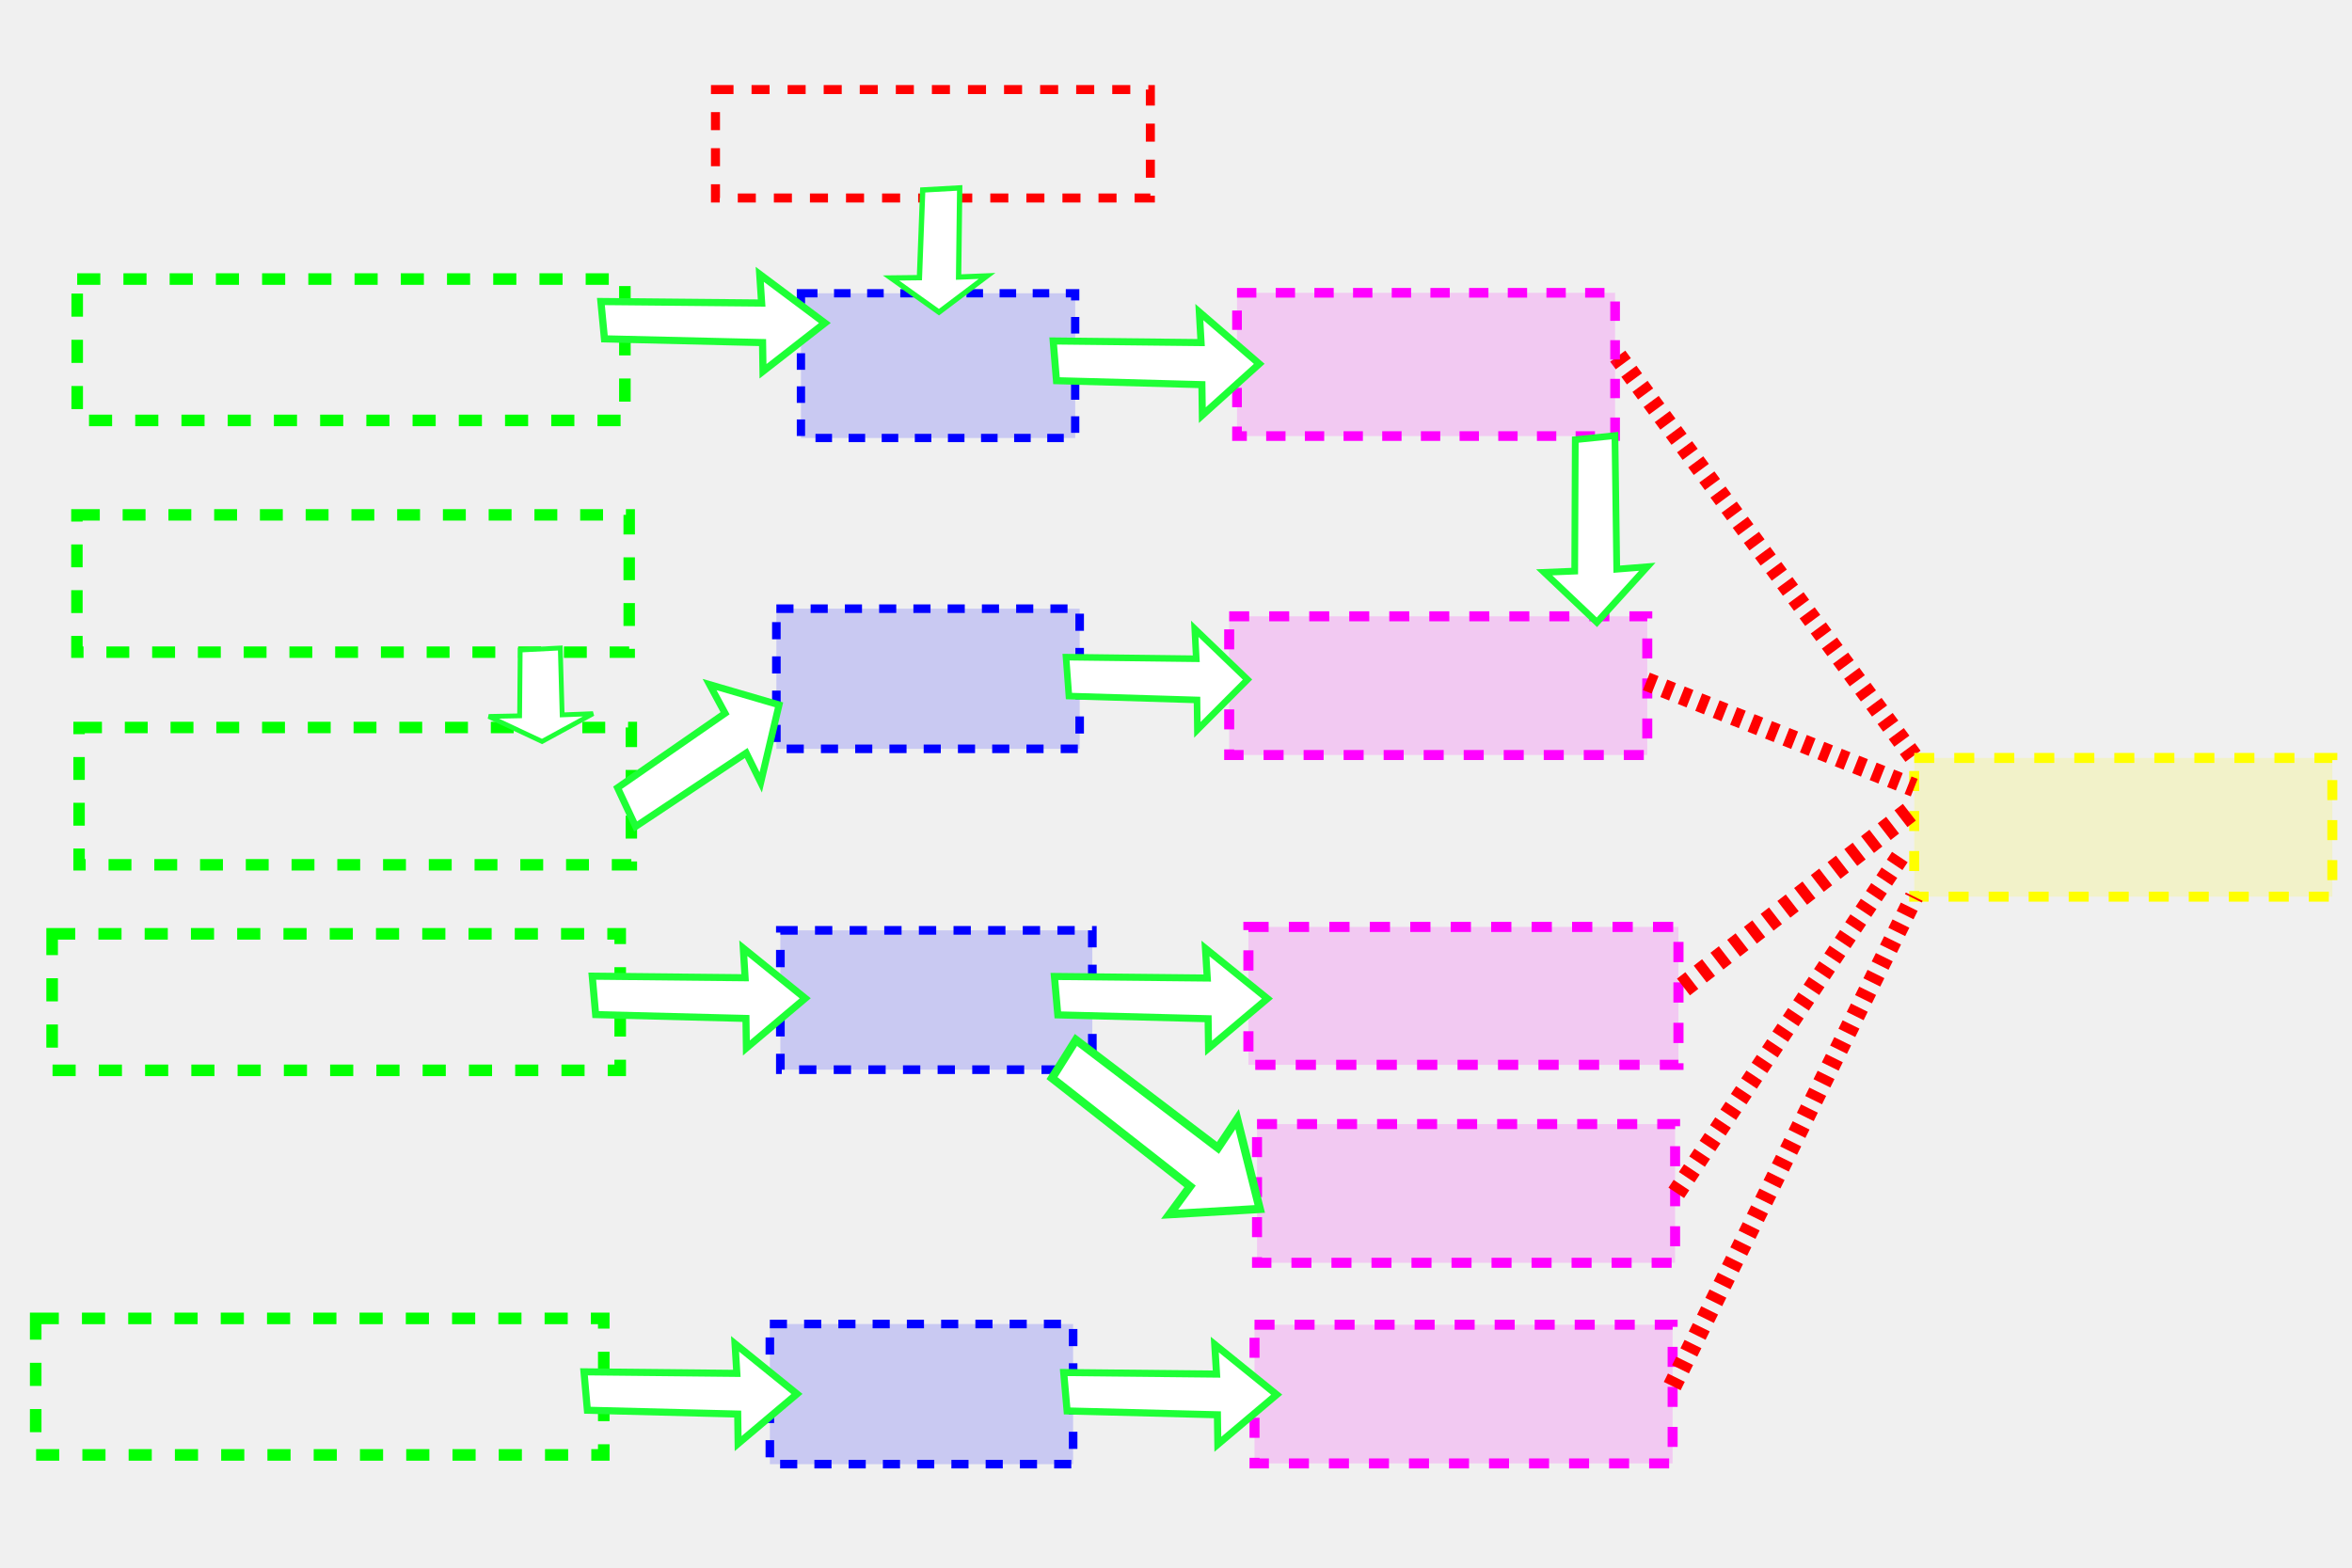
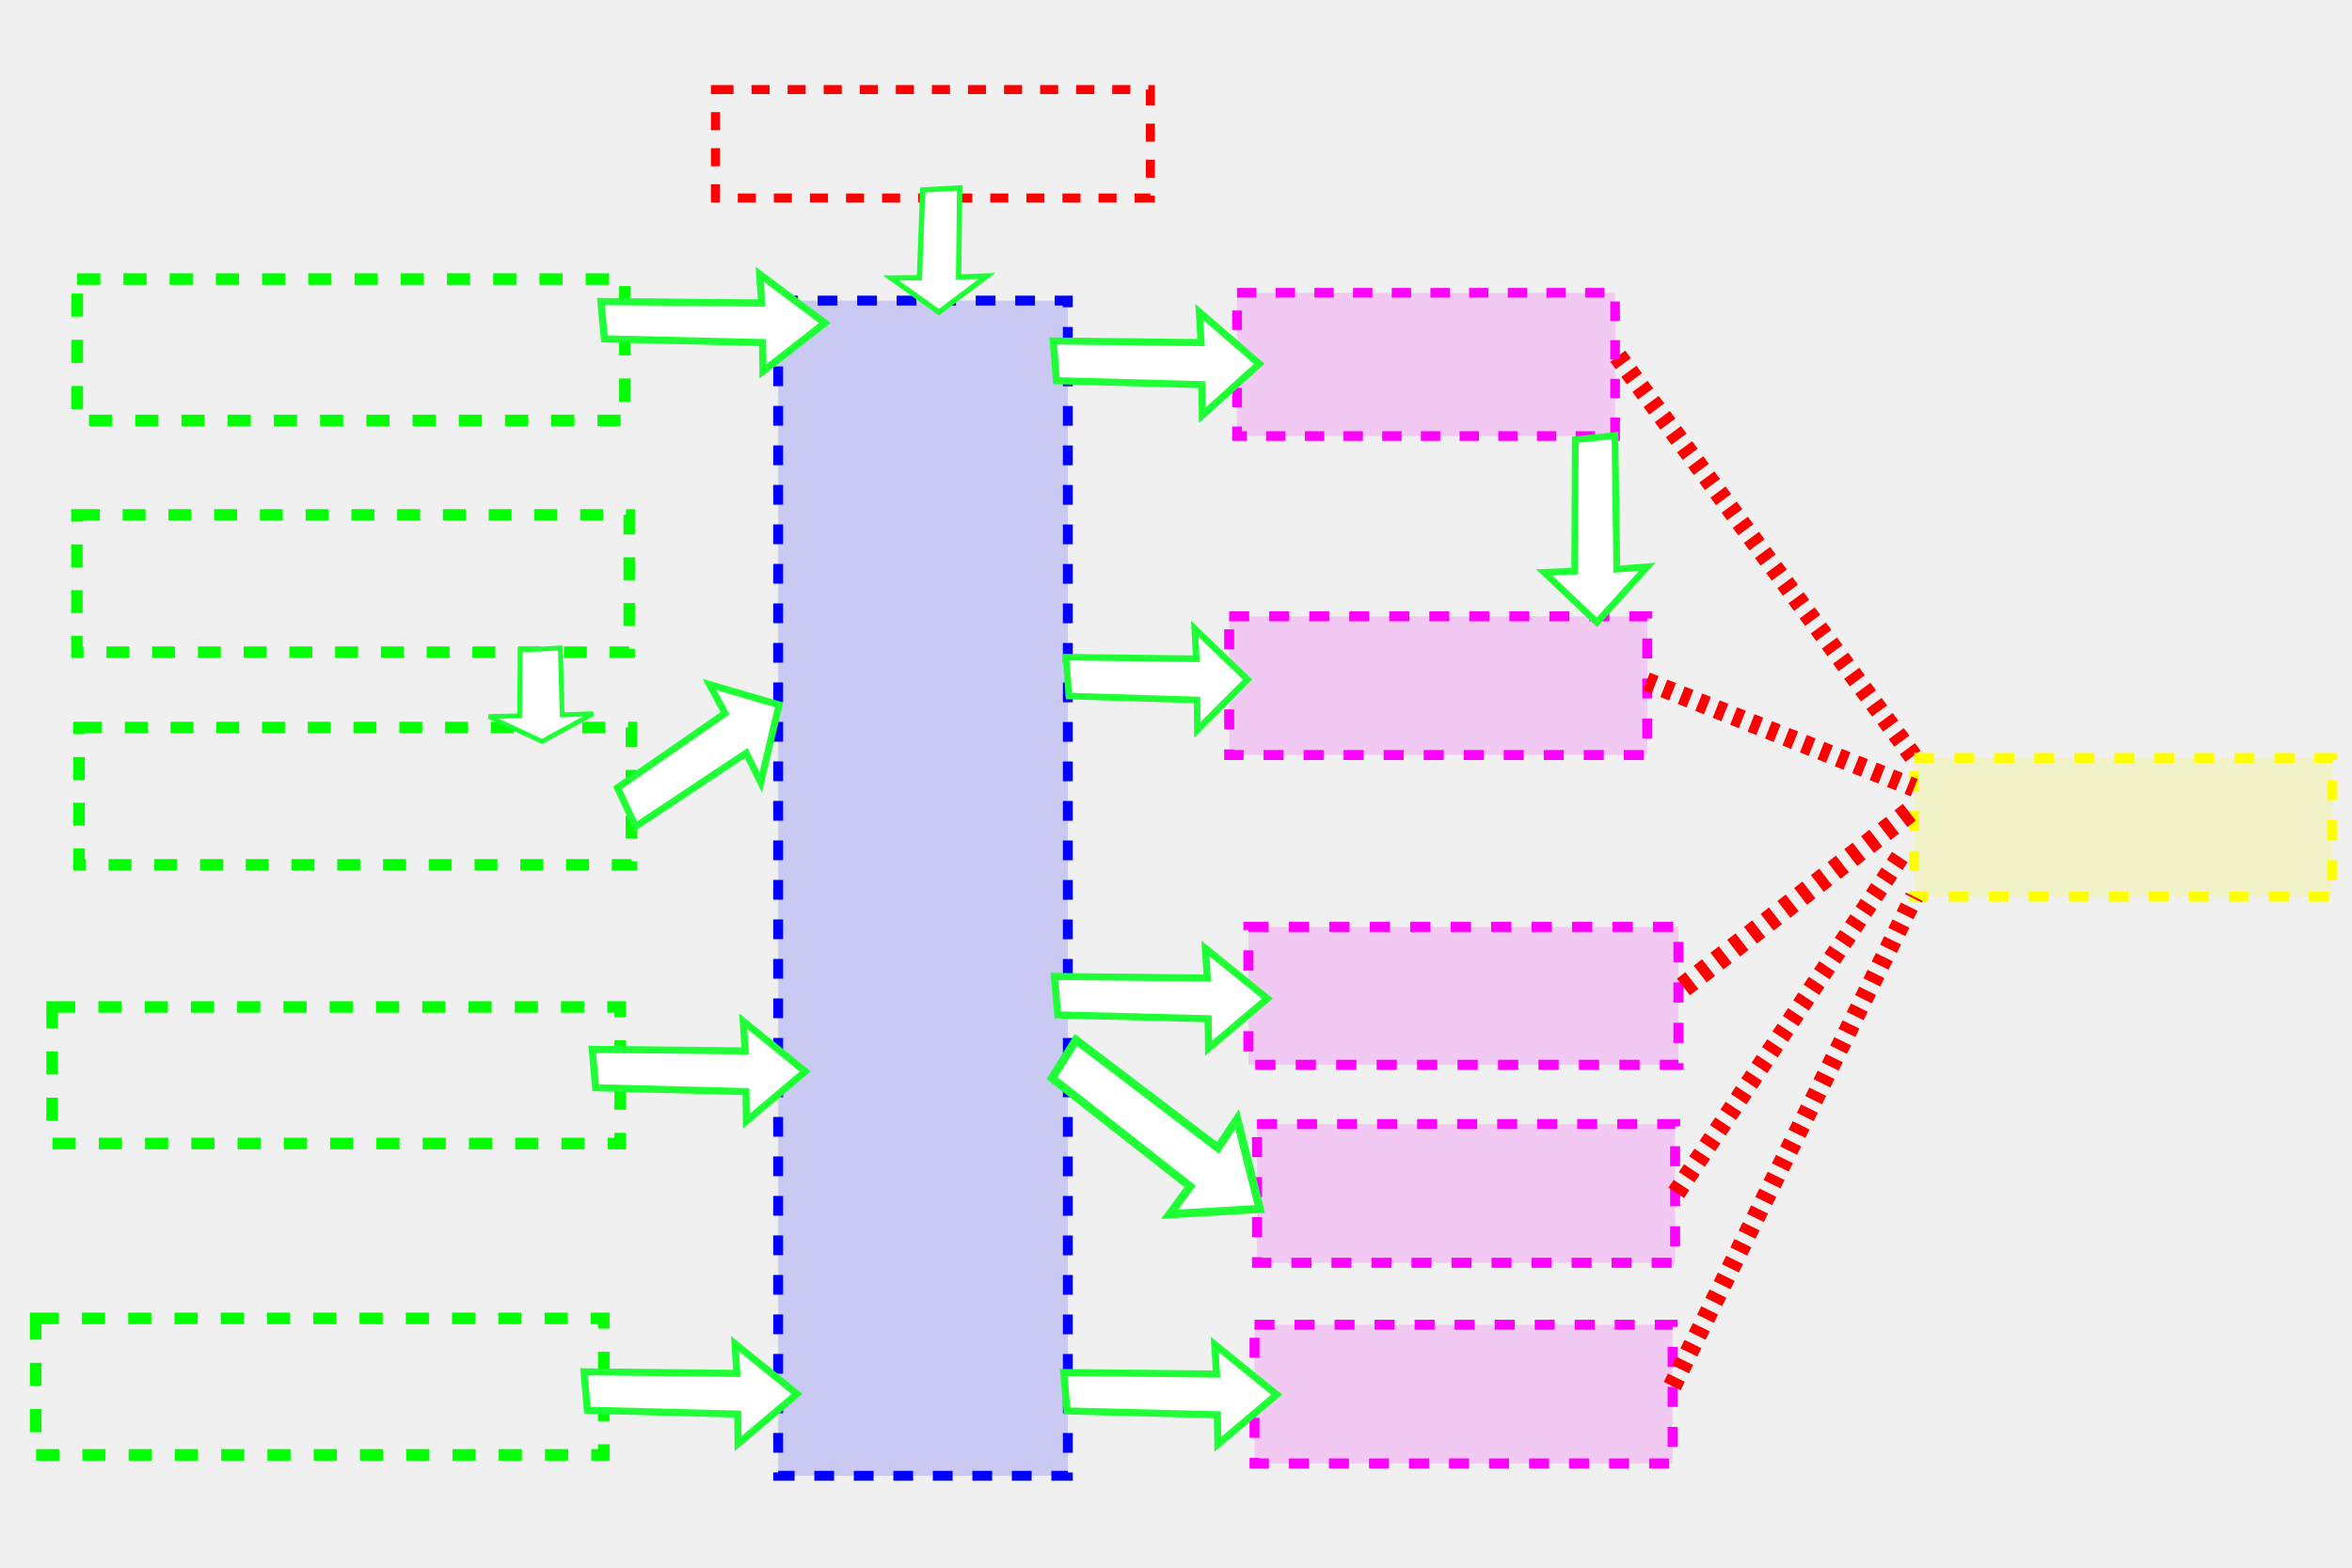
<svg xmlns="http://www.w3.org/2000/svg" xmlns:ns1="http://www.openswatchbook.org/uri/2009/osb" xmlns:xlink="http://www.w3.org/1999/xlink" width="900" height="600" viewBox="0 0 238.125 158.75" version="1.1" id="svg5212">
  <defs id="defs5206">
    <marker orient="auto" refY="0" refX="0" id="Arrow2Lstart" style="overflow:visible">
      <path id="path9846" style="fill:#ffffff;fill-opacity:1;fill-rule:evenodd;stroke:#ff0000;stroke-width:0.625;stroke-linejoin:round;stroke-opacity:1" d="M 8.719,4.034 -2.207,0.016 8.719,-4.002 c -1.745,2.372 -1.735,5.617 -6e-7,8.035 z" transform="matrix(1.1,0,0,1.1,1.1,0)" />
    </marker>
    <marker orient="auto" refY="0" refX="0" id="marker10448" style="overflow:visible">
      <path id="path10446" d="M 0,0 5,-5 -12.5,0 5,5 Z" style="fill:#ffffff;fill-opacity:1;fill-rule:evenodd;stroke:#ff0000;stroke-width:1pt;stroke-opacity:1" transform="matrix(0.8,0,0,0.8,10,0)" />
    </marker>
    <marker orient="auto" refY="0" refX="0" id="Arrow1Lstart" style="overflow:visible">
      <path id="path9828" d="M 0,0 5,-5 -12.5,0 5,5 Z" style="fill:#ffffff;fill-opacity:1;fill-rule:evenodd;stroke:#ff0000;stroke-width:1pt;stroke-opacity:1" transform="matrix(0.8,0,0,0.8,10,0)" />
    </marker>
    <linearGradient id="linearGradient5786" ns1:paint="solid">
      <stop style="stop-color:#ffffff;stop-opacity:1;" offset="0" id="stop5784" />
    </linearGradient>
    <linearGradient id="linearGradient5780" ns1:paint="solid">
      <stop style="stop-color:#0000ff;stop-opacity:1;" offset="0" id="stop5778" />
    </linearGradient>
    <linearGradient id="linearGradient4993" ns1:paint="solid">
      <stop style="stop-color:#d13030;stop-opacity:1;" offset="0" id="stop4991" />
    </linearGradient>
    <linearGradient xlink:href="#linearGradient4651" id="linearGradient4653-1-50" x1="118.168" y1="168.868" x2="177.285" y2="168.868" gradientUnits="userSpaceOnUse" gradientTransform="matrix(0.3844877,0.0051722,0.01400809,0.3417258,13.06401,0.6110382)" />
    <linearGradient id="linearGradient4651" ns1:paint="solid">
      <stop style="stop-color:#1eff36;stop-opacity:1;" offset="0" id="stop4649" />
    </linearGradient>
    <linearGradient xlink:href="#linearGradient4651" id="linearGradient4653-1-50-2" x1="118.168" y1="168.868" x2="177.285" y2="168.868" gradientUnits="userSpaceOnUse" gradientTransform="matrix(-0.00412572,0.213302,-0.3385431,0.00864813,152.9003,18.83872)" />
    <linearGradient xlink:href="#linearGradient4651" id="linearGradient4653-1-50-27" x1="118.168" y1="168.868" x2="177.285" y2="168.868" gradientUnits="userSpaceOnUse" gradientTransform="matrix(0.3537192,0.00550319,0.0128871,0.3635945,62.67819,0.9982816)" />
    <linearGradient xlink:href="#linearGradient4651" id="linearGradient4653-1-50-3" x1="118.168" y1="168.868" x2="177.285" y2="168.868" gradientUnits="userSpaceOnUse" gradientTransform="matrix(0.00280589,0.1600286,-0.3674418,0.01090481,116.3598,71.36512)" />
    <linearGradient xlink:href="#linearGradient4651" id="linearGradient4653-1-50-3-2" x1="118.168" y1="168.868" x2="177.285" y2="168.868" gradientUnits="userSpaceOnUse" gradientTransform="matrix(0.3115469,0.00539194,0.01135063,0.3562441,69.2172,34.2279)" />
    <linearGradient xlink:href="#linearGradient4651" id="linearGradient4653-1-50-3-4" x1="118.168" y1="168.868" x2="177.285" y2="168.868" gradientUnits="userSpaceOnUse" gradientTransform="matrix(0.2636913,-0.1773297,-0.1786025,-0.3460918,62.30538,187.611)" />
    <linearGradient xlink:href="#linearGradient4651" id="linearGradient4653-1-50-3-3" x1="118.168" y1="168.868" x2="177.285" y2="168.868" gradientUnits="userSpaceOnUse" gradientTransform="matrix(0.00277395,0.3195921,-0.3632599,0.02177792,222.4554,29.20685)" />
-     <linearGradient xlink:href="#linearGradient4651" id="linearGradient4653-1-50-37" x1="118.168" y1="168.868" x2="177.285" y2="168.868" gradientUnits="userSpaceOnUse" gradientTransform="matrix(0.3656034,0.00532319,0.01332007,0.3517016,14.53397,67.28352)" />
+     <linearGradient xlink:href="#linearGradient4651" id="linearGradient4653-1-50-37" x1="118.168" y1="168.868" x2="177.285" y2="168.868" gradientUnits="userSpaceOnUse" gradientTransform="matrix(0.3656034,0.00532319,0.01332007,0.3517016,14.53397,74.69186)" />
    <linearGradient xlink:href="#linearGradient4651" id="linearGradient4653-1-50-37-3" x1="118.168" y1="168.868" x2="177.285" y2="168.868" gradientUnits="userSpaceOnUse" gradientTransform="matrix(0.3656034,0.00532319,0.01332007,0.3517016,61.32497,67.31271)" />
    <linearGradient xlink:href="#linearGradient4651" id="linearGradient4653-1-50-37-3-8" x1="118.168" y1="168.868" x2="177.285" y2="168.868" gradientUnits="userSpaceOnUse" gradientTransform="matrix(0.338621,0.2597373,-0.2356963,0.3369274,107.3344,46.05372)" />
    <linearGradient xlink:href="#linearGradient4651" id="linearGradient4653-1-50-37-0" x1="118.168" y1="168.868" x2="177.285" y2="168.868" gradientUnits="userSpaceOnUse" gradientTransform="matrix(0.3656034,0.00532319,0.01332007,0.3517016,13.69819,107.3467)" />
    <linearGradient xlink:href="#linearGradient4651" id="linearGradient4653-1-50-37-3-2" x1="118.168" y1="168.868" x2="177.285" y2="168.868" gradientUnits="userSpaceOnUse" gradientTransform="matrix(0.3656034,0.00532319,0.01332007,0.3517016,62.26555,107.4185)" />
  </defs>
  <g id="layer1" transform="translate(0,-138.25)">
    <rect style="fill:none;fill-opacity:0.267;stroke:#ff0000;stroke-width:0.913;stroke-miterlimit:4;stroke-dasharray:1.826, 1.826;stroke-dashoffset:0" id="rect5776-1-92" width="44.029" height="10.98" x="72.437" y="147.32" />
    <flowRoot xml:space="preserve" id="flowRoot8455" style="font-style:normal;font-weight:normal;font-size:40px;line-height:125%;font-family:sans-serif;letter-spacing:0px;word-spacing:0px;fill:#000000;fill-opacity:1;stroke:none;stroke-width:1px;stroke-linecap:butt;stroke-linejoin:miter;stroke-opacity:1" transform="matrix(0.1971231,0,0,0.2180228,48.95109,134.4275)">
      <flowRegion id="flowRegion8457">
        <rect id="rect8459" width="189.909" height="82.833" x="127.279" y="58.553" />
      </flowRegion>
      <flowPara id="flowPara8461" style="font-size:26.667px;text-align:center;text-anchor:middle;fill:#ffffff">C SYMBOLS</flowPara>
    </flowRoot>
    <path style="display:inline;fill:none;fill-rule:evenodd;stroke:#ff0000;stroke-width:1.9;stroke-linecap:butt;stroke-linejoin:miter;stroke-miterlimit:1.2;stroke-dasharray:0.95, 0.95;stroke-dashoffset:0;stroke-opacity:1" d="m 163.786,174.318 30.017,40.684" id="path9826-5" />
    <rect style="fill:none;fill-opacity:0.267;stroke:#00ff00;stroke-width:1.17;stroke-miterlimit:4;stroke-dasharray:2.34, 2.34;stroke-dashoffset:0;stroke-opacity:1" id="rect5776-1-92-2-3" width="55.45" height="14.315" x="7.816" y="166.508" />
    <flowRoot xml:space="preserve" id="flowRoot8455-8-6" style="font-style:normal;font-weight:normal;font-size:40px;line-height:69.8%;font-family:sans-serif;letter-spacing:0px;word-spacing:0px;fill:#000000;fill-opacity:1;stroke:none;stroke-width:1px;stroke-linecap:butt;stroke-linejoin:miter;stroke-opacity:1" transform="matrix(0.2332458,0,0,0.2180228,-21.16989,154.6686)">
      <flowRegion id="flowRegion8457-9-7" style="line-height:69.8%">
        <rect id="rect8459-7-5" width="243.909" height="109.833" x="127.279" y="58.553" style="line-height:69.8%" />
      </flowRegion>
      <flowPara id="flowPara8461-3-35" style="font-size:26.667px;line-height:69.8%;text-align:center;text-anchor:middle;fill:#ffffff">DOMAIN DECLARATIONS</flowPara>
    </flowRoot>
-     <rect style="fill:#0000ff;fill-opacity:0.161;stroke:#0000ff;stroke-width:0.838;stroke-miterlimit:4;stroke-dasharray:1.676, 1.676;stroke-dashoffset:0;stroke-opacity:1" id="rect5776-1-92-2-3-6" width="27.767" height="14.656" x="81.089" y="167.947" />
-     <flowRoot xml:space="preserve" id="flowRoot5086" style="font-style:normal;font-weight:normal;font-size:40px;line-height:125%;font-family:sans-serif;letter-spacing:0px;word-spacing:0px;fill:#000000;fill-opacity:1;stroke:none;stroke-width:1px;stroke-linecap:butt;stroke-linejoin:miter;stroke-opacity:1" transform="matrix(0.1971231,0,0,0.2180228,14.44755,140.6096)">
+     <rect style="fill:#0000ff;fill-opacity:0.161;stroke:#0000ff;stroke-width:1;stroke-miterlimit:4;stroke-dasharray:2,2;stroke-dashoffset:0;stroke-opacity:1" id="rect5776-1-92-2-3-6" width="29.328" height="119.005" x="78.785" y="168.69" />
+     <flowRoot xml:space="preserve" id="flowRoot5086" style="font-style:normal;font-weight:normal;font-size:40px;line-height:125%;font-family:sans-serif;letter-spacing:0px;word-spacing:0px;fill:#000000;fill-opacity:1;stroke:none;stroke-width:1px;stroke-linecap:butt;stroke-linejoin:miter;stroke-opacity:1" transform="matrix(0.1971231,0,0,0.2180228,14.18296,193.5263)">
      <flowRegion id="flowRegion5088">
        <rect id="rect5090" width="140" height="83" x="379" y="134" />
      </flowRegion>
      <flowPara id="flowPara5092" style="fill:#ffffff">prj</flowPara>
    </flowRoot>
    <rect style="fill:#ff00ff;fill-opacity:0.161;stroke:#ff00ff;stroke-width:0.979;stroke-miterlimit:4;stroke-dasharray:1.958, 1.958;stroke-dashoffset:0;stroke-opacity:1" id="rect5776-1-92-2-3-6-3" width="38.278" height="14.508" x="125.24" y="167.899" />
    <flowRoot xml:space="preserve" id="flowRoot8455-8-6-6" style="font-style:normal;font-weight:normal;font-size:40px;line-height:69.8%;font-family:sans-serif;letter-spacing:0px;word-spacing:0px;fill:#000000;fill-opacity:1;stroke:none;stroke-width:1px;stroke-linecap:butt;stroke-linejoin:miter;stroke-opacity:1" transform="matrix(0.1971231,0,0,0.2180228,106.6077,156.0552)">
      <flowRegion id="flowRegion8457-9-7-0" style="line-height:69.8%">
        <rect id="rect8459-7-5-6" width="114.909" height="63.833" x="127.279" y="58.553" style="line-height:69.8%" />
      </flowRegion>
      <flowPara id="flowPara8461-3-35-2" style="font-size:26.667px;line-height:69.8%;text-align:center;text-anchor:middle;fill:#ffffff">LINKER SCRIPT</flowPara>
    </flowRoot>
    <rect style="fill:none;fill-opacity:0.267;stroke:#00ff00;stroke-width:1.158;stroke-miterlimit:4;stroke-dasharray:2.316, 2.316;stroke-dashoffset:0;stroke-opacity:1" id="rect5776-1-92-2-3-61" width="55.915" height="13.904" x="7.787" y="190.387" />
    <flowRoot xml:space="preserve" id="flowRoot8455-8-6-8" style="font-style:normal;font-weight:normal;font-size:40px;line-height:69.8%;font-family:sans-serif;letter-spacing:0px;word-spacing:0px;fill:#000000;fill-opacity:1;stroke:none;stroke-width:1px;stroke-linecap:butt;stroke-linejoin:miter;stroke-opacity:1" transform="matrix(0.2179888,0,0,0.211094,-18.27703,178.9457)">
      <flowRegion id="flowRegion8457-9-7-7" style="line-height:69.8%">
        <rect id="rect8459-7-5-9" width="243.909" height="109.833" x="127.279" y="58.553" style="line-height:69.8%" />
      </flowRegion>
      <flowPara id="flowPara8461-3-35-20" style="font-size:26.667px;line-height:69.8%;text-align:center;text-anchor:middle;fill:#ffffff">DOMAIN ASSOCIATIONS</flowPara>
-     </flowRoot>
-     <rect style="fill:#0000ff;fill-opacity:0.161;stroke:#0000ff;stroke-width:0.867;stroke-miterlimit:4;stroke-dasharray:1.734, 1.734;stroke-dashoffset:0;stroke-opacity:1" id="rect5776-1-92-2-3-6-2" width="30.706" height="14.191" x="78.603" y="199.888" />
-     <flowRoot xml:space="preserve" id="flowRoot5086-9" style="font-style:normal;font-weight:normal;font-size:40px;line-height:125%;font-family:sans-serif;letter-spacing:0px;word-spacing:0px;fill:#000000;fill-opacity:1;stroke:none;stroke-width:1px;stroke-linecap:butt;stroke-linejoin:miter;stroke-opacity:1" transform="matrix(0.2179888,0,0,0.211094,5.567525,173.199)">
-       <flowRegion id="flowRegion5088-2">
-         <rect id="rect5090-2" width="140" height="83" x="379" y="134" />
-       </flowRegion>
-       <flowPara id="flowPara5092-8" style="fill:#ffffff">prj</flowPara>
    </flowRoot>
    <rect style="fill:#ff00ff;fill-opacity:0.161;stroke:#ff00ff;stroke-width:1.013;stroke-miterlimit:4;stroke-dasharray:2.026, 2.026;stroke-dashoffset:0;stroke-opacity:1" id="rect5776-1-92-2-3-6-3-9" width="42.329" height="14.047" x="124.447" y="200.659" />
    <flowRoot xml:space="preserve" id="flowRoot8455-8-6-6-7" style="font-style:normal;font-weight:normal;font-size:40px;line-height:69.8%;font-family:sans-serif;letter-spacing:0px;word-spacing:0px;fill:#000000;fill-opacity:1;stroke:none;stroke-width:1px;stroke-linecap:butt;stroke-linejoin:miter;stroke-opacity:1" transform="matrix(0.2179888,0,0,0.211094,99.70036,189.1915)">
      <flowRegion id="flowRegion8457-9-7-0-3" style="line-height:69.8%">
        <rect id="rect8459-7-5-6-6" width="161.422" height="62.315" x="127.279" y="58.553" style="line-height:69.8%" />
      </flowRegion>
      <flowPara id="flowPara8461-3-35-2-1" style="font-size:26.667px;line-height:69.8%;text-align:center;text-anchor:middle;fill:#ffffff">MPU INIT CODE</flowPara>
    </flowRoot>
    <rect style="fill:none;fill-opacity:0.267;stroke:#00ff00;stroke-width:1.158;stroke-miterlimit:4;stroke-dasharray:2.316, 2.316;stroke-dashoffset:0;stroke-opacity:1" id="rect5776-1-92-2-3-61-1" width="55.915" height="13.904" x="8.005" y="211.918" />
    <flowRoot xml:space="preserve" id="flowRoot8455-8-6-8-9" style="font-style:normal;font-weight:normal;font-size:40px;line-height:69.8%;font-family:sans-serif;letter-spacing:0px;word-spacing:0px;fill:#000000;fill-opacity:1;stroke:none;stroke-width:1px;stroke-linecap:butt;stroke-linejoin:miter;stroke-opacity:1" transform="matrix(0.2179888,0,0,0.211094,-18.05904,200.4772)">
      <flowRegion id="flowRegion8457-9-7-7-4" style="line-height:69.8%">
        <rect id="rect8459-7-5-9-7" width="243.909" height="109.833" x="127.279" y="58.553" style="line-height:69.8%" />
      </flowRegion>
      <flowPara id="flowPara8461-3-35-20-8" style="font-size:26.667px;line-height:69.8%;text-align:center;text-anchor:middle;fill:#ffffff">TASK DECLARATIONS</flowPara>
    </flowRoot>
    <flowRoot xml:space="preserve" id="flowRoot5086-9-0" style="font-style:normal;font-weight:normal;font-size:40px;line-height:125%;font-family:sans-serif;letter-spacing:0px;word-spacing:0px;fill:#000000;fill-opacity:1;stroke:none;stroke-width:1px;stroke-linecap:butt;stroke-linejoin:miter;stroke-opacity:1" transform="matrix(0.2179888,0,0,0.211094,51.82145,155.9588)">
      <flowRegion id="flowRegion5088-2-6">
        <rect id="rect5090-2-3" width="109.933" height="69.63" x="400" y="136" />
      </flowRegion>
      <flowPara id="flowPara5092-8-2" style="font-size:21.333px;fill:#ffffff">symbols</flowPara>
    </flowRoot>
-     <rect style="fill:none;fill-opacity:0.267;stroke:#00ff00;stroke-width:1.171;stroke-miterlimit:4;stroke-dasharray:2.342, 2.342;stroke-dashoffset:0;stroke-opacity:1" id="rect5776-1-92-2-3-61-1-0" width="57.514" height="13.823" x="5.278" y="232.814" />
-     <flowRoot xml:space="preserve" id="flowRoot8455-8-6-8-9-6" style="font-style:normal;font-weight:normal;font-size:40px;line-height:69.8%;font-family:sans-serif;letter-spacing:0px;word-spacing:0px;fill:#000000;fill-opacity:1;stroke:none;stroke-width:1px;stroke-linecap:butt;stroke-linejoin:miter;stroke-opacity:1" transform="matrix(0.2242225,0,0,0.209855,-21.53235,221.4402)">
+     <rect style="fill:none;fill-opacity:0.267;stroke:#00ff00;stroke-width:1.171;stroke-miterlimit:4;stroke-dasharray:2.342, 2.342;stroke-dashoffset:0;stroke-opacity:1" id="rect5776-1-92-2-3-61-1-0" width="57.514" height="13.823" x="5.278" y="240.222" />
+     <flowRoot xml:space="preserve" id="flowRoot8455-8-6-8-9-6" style="font-style:normal;font-weight:normal;font-size:40px;line-height:69.8%;font-family:sans-serif;letter-spacing:0px;word-spacing:0px;fill:#000000;fill-opacity:1;stroke:none;stroke-width:1px;stroke-linecap:butt;stroke-linejoin:miter;stroke-opacity:1" transform="matrix(0.2242225,0,0,0.209855,-21.53235,228.8486)">
      <flowRegion id="flowRegion8457-9-7-7-4-1" style="line-height:69.8%">
        <rect id="rect8459-7-5-9-7-5" width="243.909" height="109.833" x="127.279" y="58.553" style="line-height:69.8%" />
      </flowRegion>
      <flowPara id="flowPara8461-3-35-20-8-5" style="font-size:26.667px;line-height:69.8%;text-align:center;text-anchor:middle;fill:#ffffff">PROTECTION MODE</flowPara>
-     </flowRoot>
-     <rect style="fill:#0000ff;fill-opacity:0.161;stroke:#0000ff;stroke-width:0.877;stroke-miterlimit:4;stroke-dasharray:1.753, 1.753;stroke-dashoffset:0;stroke-opacity:1" id="rect5776-1-92-2-3-6-2-4" width="31.584" height="14.107" x="79.007" y="232.462" />
-     <flowRoot xml:space="preserve" id="flowRoot5086-9-7" style="font-style:normal;font-weight:normal;font-size:40px;line-height:125%;font-family:sans-serif;letter-spacing:0px;word-spacing:0px;fill:#000000;fill-opacity:1;stroke:none;stroke-width:1px;stroke-linecap:butt;stroke-linejoin:miter;stroke-opacity:1" transform="matrix(0.2242225,0,0,0.209855,3.882627,205.9294)">
-       <flowRegion id="flowRegion5088-2-65">
-         <rect id="rect5090-2-6" width="140" height="83" x="379" y="134" />
-       </flowRegion>
-       <flowPara id="flowPara5092-8-9" style="fill:#ffffff">prj</flowPara>
    </flowRoot>
    <rect style="fill:#ff00ff;fill-opacity:0.161;stroke:#ff00ff;stroke-width:1.024;stroke-miterlimit:4;stroke-dasharray:2.048, 2.048;stroke-dashoffset:0;stroke-opacity:1" id="rect5776-1-92-2-3-6-3-9-5" width="43.54" height="13.965" x="126.394" y="232.114" />
    <flowRoot xml:space="preserve" id="flowRoot8455-8-6-6-7-4" style="font-style:normal;font-weight:normal;font-size:40px;line-height:69.8%;font-family:sans-serif;letter-spacing:0px;word-spacing:0px;fill:#000000;fill-opacity:1;stroke:none;stroke-width:1px;stroke-linecap:butt;stroke-linejoin:miter;stroke-opacity:1" transform="matrix(0.2242225,0,0,0.209855,100.9399,220.7135)">
      <flowRegion id="flowRegion8457-9-7-0-3-7" style="line-height:69.8%">
        <rect id="rect8459-7-5-6-6-4" width="161.422" height="62.315" x="127.279" y="58.553" style="line-height:69.8%" />
      </flowRegion>
      <flowPara id="flowPara8461-3-35-2-1-4" style="font-size:26.667px;line-height:69.8%;text-align:center;text-anchor:middle;fill:#ffffff">API AUTO</flowPara>
      <flowPara style="font-size:26.667px;line-height:69.8%;text-align:center;text-anchor:middle;fill:#ffffff" id="flowPara5514">WRAPPING</flowPara>
    </flowRoot>
    <rect style="fill:#ff00ff;fill-opacity:0.161;stroke:#ff00ff;stroke-width:1.013;stroke-miterlimit:4;stroke-dasharray:2.026, 2.026;stroke-dashoffset:0;stroke-opacity:1" id="rect5776-1-92-2-3-6-3-9-8" width="42.329" height="14.047" x="127.265" y="252.078" />
    <flowRoot xml:space="preserve" id="flowRoot8455-8-6-6-7-43" style="font-style:normal;font-weight:normal;font-size:40px;line-height:69.8%;font-family:sans-serif;letter-spacing:0px;word-spacing:0px;fill:#000000;fill-opacity:1;stroke:none;stroke-width:1px;stroke-linecap:butt;stroke-linejoin:miter;stroke-opacity:1" transform="matrix(0.2179888,0,0,0.211094,102.5184,240.6109)">
      <flowRegion id="flowRegion8457-9-7-0-3-1" style="line-height:69.8%">
        <rect id="rect8459-7-5-6-6-49" width="161.422" height="62.315" x="127.279" y="58.553" style="line-height:69.8%" />
      </flowRegion>
      <flowPara id="flowPara8461-3-35-2-1-2" style="font-size:26.667px;line-height:69.8%;text-align:center;text-anchor:middle;fill:#ffffff">MPU DRIVER</flowPara>
-     </flowRoot>
-     <rect style="fill:#0000ff;fill-opacity:0.161;stroke:#0000ff;stroke-width:0.867;stroke-miterlimit:4;stroke-dasharray:1.734, 1.734;stroke-dashoffset:0;stroke-opacity:1" id="rect5776-1-92-2-3-6-2-0" width="30.706" height="14.191" x="77.942" y="272.325" />
-     <flowRoot xml:space="preserve" id="flowRoot5086-9-7-6" style="font-style:normal;font-weight:normal;font-size:40px;line-height:125%;font-family:sans-serif;letter-spacing:0px;word-spacing:0px;fill:#000000;fill-opacity:1;stroke:none;stroke-width:1px;stroke-linecap:butt;stroke-linejoin:miter;stroke-opacity:1" transform="matrix(0.2242225,0,0,0.209855,2.387274,245.9374)">
-       <flowRegion id="flowRegion5088-2-65-8">
-         <rect id="rect5090-2-6-9" width="140" height="83" x="379" y="134" />
-       </flowRegion>
-       <flowPara id="flowPara5092-8-9-2" style="fill:#ffffff">prj</flowPara>
    </flowRoot>
    <rect style="fill:none;fill-opacity:0.267;stroke:#00ff00;stroke-width:1.171;stroke-miterlimit:4;stroke-dasharray:2.342, 2.342;stroke-dashoffset:0;stroke-opacity:1" id="rect5776-1-92-2-3-61-1-0-6" width="57.514" height="13.823" x="3.614" y="271.756" />
    <flowRoot xml:space="preserve" id="flowRoot8455-8-6-8-9-6-6" style="font-style:normal;font-weight:normal;font-size:40px;line-height:69.8%;font-family:sans-serif;letter-spacing:0px;word-spacing:0px;fill:#000000;fill-opacity:1;stroke:none;stroke-width:1px;stroke-linecap:butt;stroke-linejoin:miter;stroke-opacity:1" transform="matrix(0.2242225,0,0,0.209855,-23.19632,260.3821)">
      <flowRegion id="flowRegion8457-9-7-7-4-1-4" style="line-height:69.8%">
        <rect id="rect8459-7-5-9-7-5-9" width="243.909" height="109.833" x="127.279" y="58.553" style="line-height:69.8%" />
      </flowRegion>
      <flowPara id="flowPara8461-3-35-20-8-5-5" style="font-size:26.667px;line-height:69.8%;text-align:center;text-anchor:middle;fill:#ffffff">EVERYTHING ELSE</flowPara>
    </flowRoot>
    <rect style="fill:#ff00ff;fill-opacity:0.161;stroke:#ff00ff;stroke-width:1.013;stroke-miterlimit:4;stroke-dasharray:2.026, 2.026;stroke-dashoffset:0;stroke-opacity:1" id="rect5776-1-92-2-3-6-3-9-8-7" width="42.329" height="14.047" x="127.013" y="272.396" />
    <flowRoot xml:space="preserve" id="flowRoot8455-8-6-6-7-43-1" style="font-style:normal;font-weight:normal;font-size:40px;line-height:69.8%;font-family:sans-serif;letter-spacing:0px;word-spacing:0px;fill:#000000;fill-opacity:1;stroke:none;stroke-width:1px;stroke-linecap:butt;stroke-linejoin:miter;stroke-opacity:1" transform="matrix(0.2179888,0,0,0.211094,102.2666,260.929)">
      <flowRegion id="flowRegion8457-9-7-0-3-1-7" style="line-height:69.8%">
        <rect id="rect8459-7-5-6-6-49-2" width="161.422" height="62.315" x="127.279" y="58.553" style="line-height:69.8%" />
      </flowRegion>
      <flowPara id="flowPara8461-3-35-2-1-2-7" style="font-size:26.667px;line-height:69.8%;text-align:center;text-anchor:middle;fill:#ffffff">RTOS VARIANT</flowPara>
    </flowRoot>
    <rect style="fill:#ffff00;fill-opacity:0.161;stroke:#ffff00;stroke-width:1.013;stroke-miterlimit:4;stroke-dasharray:2.026, 2.026;stroke-dashoffset:0;stroke-opacity:1" id="rect5776-1-92-2-3-6-3-9-1" width="42.329" height="14.047" x="193.803" y="215.002" />
    <flowRoot xml:space="preserve" id="flowRoot5739" style="font-style:normal;font-weight:normal;font-size:40px;line-height:125%;font-family:sans-serif;letter-spacing:0px;word-spacing:0px;fill:#000000;fill-opacity:1;stroke:none;stroke-width:1px;stroke-linecap:butt;stroke-linejoin:miter;stroke-opacity:1" transform="matrix(0.2645833,0,0,0.2645833,0,111.7916)">
      <flowRegion id="flowRegion5741">
        <rect id="rect5743" width="148" height="68" x="863" y="336" />
      </flowRegion>
      <flowPara id="flowPara5745" style="fill:#ffffff">BinaaryfB</flowPara>
    </flowRoot>
    <flowRoot xml:space="preserve" id="flowRoot5747" style="font-style:normal;font-weight:normal;font-size:40px;line-height:125%;font-family:sans-serif;letter-spacing:0px;word-spacing:0px;fill:#ffffff;fill-opacity:1;stroke:none;stroke-width:1px;stroke-linecap:butt;stroke-linejoin:miter;stroke-opacity:1" transform="matrix(0.2517544,0,0,0.2508408,-16.85121,135.7794)">
      <flowRegion id="flowRegion5749" style="fill:#ffffff">
        <rect id="rect5751" width="218.966" height="102.038" x="845.23" y="322.19" style="fill:#ffffff" />
      </flowRegion>
      <flowPara id="flowPara5753">BINARY</flowPara>
    </flowRoot>
    <path style="display:inline;fill:none;fill-rule:evenodd;stroke:#ff0000;stroke-width:1.9;stroke-linecap:butt;stroke-linejoin:miter;stroke-miterlimit:1.2;stroke-dasharray:0.95, 0.95;stroke-dashoffset:0;stroke-opacity:1" d="m 169.3,278.61 24.503,-49.561" id="path9826-5-0" />
    <path style="display:inline;fill:none;fill-rule:evenodd;stroke:#ff0000;stroke-width:1.9;stroke-linecap:butt;stroke-linejoin:miter;stroke-miterlimit:1.2;stroke-dasharray:0.95, 0.95;stroke-dashoffset:0;stroke-opacity:1" d="m 169.711,259.043 23.142,-34.765" id="path9826-5-0-6" />
    <path style="display:inline;fill:none;fill-rule:evenodd;stroke:#ff0000;stroke-width:2.142;stroke-linecap:butt;stroke-linejoin:miter;stroke-miterlimit:1.2;stroke-dasharray:1.071, 1.071;stroke-dashoffset:0;stroke-opacity:1" d="m 193.308,220.499 -23.517,18.201" id="path9826-5-0-1" />
    <path style="display:inline;fill:none;fill-rule:evenodd;stroke:#ff0000;stroke-width:1.9;stroke-linecap:butt;stroke-linejoin:miter;stroke-miterlimit:1.2;stroke-dasharray:0.95, 0.95;stroke-dashoffset:0;stroke-opacity:1" d="m 166.685,207.251 27.118,10.761" id="path9826-5-5" />
    <path style="fill:none;fill-rule:evenodd;stroke:#000000;stroke-width:0.251px;stroke-linecap:butt;stroke-linejoin:miter;stroke-opacity:1" d="m 193.803,215.002 v 0" id="path5821" />
  </g>
  <g id="layer2" transform="translate(0,-26.45833)">
    <path style="display:inline;fill:#ffffff;fill-rule:evenodd;stroke:url(#linearGradient4653-1-50);stroke-width:0.725;stroke-linecap:butt;stroke-linejoin:miter;stroke-miterlimit:4;stroke-dasharray:none;stroke-opacity:1" d="m 60.837,56.991 16.274,0.154 -0.192,-2.907 6.593,4.93 -6.263,4.886 -0.046,-2.905 -16.004,-0.378 z" id="path4647-5-8" />
    <path style="display:inline;fill:#ffffff;fill-rule:evenodd;stroke:url(#linearGradient4653-1-50-2);stroke-width:0.537;stroke-linecap:butt;stroke-linejoin:miter;stroke-miterlimit:4;stroke-dasharray:none;stroke-opacity:1" d="m 97.163,45.485 -0.111,9.028 2.88,-0.114 -4.867,3.67 -4.857,-3.462 2.878,-0.033 0.333,-8.879 z" id="path4647-5-8-1" />
    <path style="display:inline;fill:#ffffff;fill-rule:evenodd;stroke:url(#linearGradient4653-1-50-27);stroke-width:0.717;stroke-linecap:butt;stroke-linejoin:miter;stroke-miterlimit:4;stroke-dasharray:none;stroke-opacity:1" d="m 106.629,60.987 14.972,0.164 -0.176,-3.093 6.065,5.245 -5.762,5.198 -0.043,-3.091 -14.724,-0.402 z" id="path4647-5-8-9" />
    <path style="display:inline;fill:#ffffff;fill-rule:evenodd;stroke:url(#linearGradient4653-1-50-3);stroke-width:0.485;stroke-linecap:butt;stroke-linejoin:miter;stroke-miterlimit:4;stroke-dasharray:none;stroke-opacity:1" d="m 56.727,92.077 0.188,6.772 3.124,-0.123 -5.162,2.816 -5.394,-2.533 3.125,-0.062 0.058,-6.664 z" id="path4647-5-8-5" />
    <path style="display:inline;fill:#ffffff;fill-rule:evenodd;stroke:url(#linearGradient4653-1-50-3-2);stroke-width:0.666;stroke-linecap:butt;stroke-linejoin:miter;stroke-miterlimit:4;stroke-dasharray:none;stroke-opacity:1" d="m 107.928,93.004 13.187,0.161 -0.155,-3.031 5.342,5.139 -5.075,5.093 -0.038,-3.029 -12.968,-0.394 z" id="path4647-5-8-5-3" />
    <path style="display:inline;fill:#ffffff;fill-rule:evenodd;stroke:url(#linearGradient4653-1-50-3-4);stroke-width:0.701;stroke-linecap:butt;stroke-linejoin:miter;stroke-miterlimit:4;stroke-dasharray:none;stroke-opacity:1" d="m 64.354,110.151 11.197,-7.442 1.469,2.977 1.854,-7.855 -7.034,-2.054 1.569,2.91 -10.887,7.543 z" id="path4647-5-8-5-0" />
    <path style="display:inline;fill:#ffffff;fill-rule:evenodd;stroke:url(#linearGradient4653-1-50-3-3);stroke-width:0.682;stroke-linecap:butt;stroke-linejoin:miter;stroke-miterlimit:4;stroke-dasharray:none;stroke-opacity:1" d="m 163.501,70.571 0.186,13.525 3.089,-0.246 -5.103,5.624 -5.333,-5.059 3.09,-0.125 0.057,-13.308 z" id="path4647-5-8-5-1" />
-     <path style="display:inline;fill:#ffffff;fill-rule:evenodd;stroke:url(#linearGradient4653-1-50-37);stroke-width:0.717;stroke-linecap:butt;stroke-linejoin:miter;stroke-miterlimit:4;stroke-dasharray:none;stroke-opacity:1" d="m 59.961,125.31 15.475,0.159 -0.182,-2.992 6.269,5.074 -5.956,5.028 -0.044,-2.99 -15.218,-0.389 z" id="path4647-5-8-52" />
+     <path style="display:inline;fill:#ffffff;fill-rule:evenodd;stroke:url(#linearGradient4653-1-50-37);stroke-width:0.717;stroke-linecap:butt;stroke-linejoin:miter;stroke-miterlimit:4;stroke-dasharray:none;stroke-opacity:1" d="m 59.961,132.718 15.475,0.159 -0.182,-2.992 6.269,5.074 -5.956,5.028 -0.044,-2.99 -15.218,-0.389 z" id="path4647-5-8-52" />
    <path style="display:inline;fill:#ffffff;fill-rule:evenodd;stroke:url(#linearGradient4653-1-50-37-3);stroke-width:0.717;stroke-linecap:butt;stroke-linejoin:miter;stroke-miterlimit:4;stroke-dasharray:none;stroke-opacity:1" d="m 106.752,125.339 15.475,0.159 -0.182,-2.992 6.269,5.074 -5.956,5.028 -0.044,-2.99 -15.218,-0.389 z" id="path4647-5-8-52-7" />
    <path style="display:inline;fill:#ffffff;fill-rule:evenodd;stroke:url(#linearGradient4653-1-50-37-3-8);stroke-width:0.837;stroke-linecap:butt;stroke-linejoin:miter;stroke-miterlimit:4;stroke-dasharray:none;stroke-opacity:1" d="m 108.931,131.768 14.38,10.932 1.94,-2.915 2.291,9.095 -9.125,0.534 2.069,-2.816 -13.977,-10.967 z" id="path4647-5-8-52-7-8" />
    <path style="display:inline;fill:#ffffff;fill-rule:evenodd;stroke:url(#linearGradient4653-1-50-37-0);stroke-width:0.717;stroke-linecap:butt;stroke-linejoin:miter;stroke-miterlimit:4;stroke-dasharray:none;stroke-opacity:1" d="m 59.125,165.373 15.475,0.159 -0.182,-2.992 6.269,5.074 -5.956,5.028 -0.044,-2.99 -15.218,-0.389 z" id="path4647-5-8-52-8" />
    <path style="display:inline;fill:#ffffff;fill-rule:evenodd;stroke:url(#linearGradient4653-1-50-37-3-2);stroke-width:0.717;stroke-linecap:butt;stroke-linejoin:miter;stroke-miterlimit:4;stroke-dasharray:none;stroke-opacity:1" d="m 107.693,165.445 15.475,0.159 -0.182,-2.992 6.269,5.074 -5.956,5.028 -0.044,-2.99 -15.218,-0.389 z" id="path4647-5-8-52-7-6" />
  </g>
</svg>
